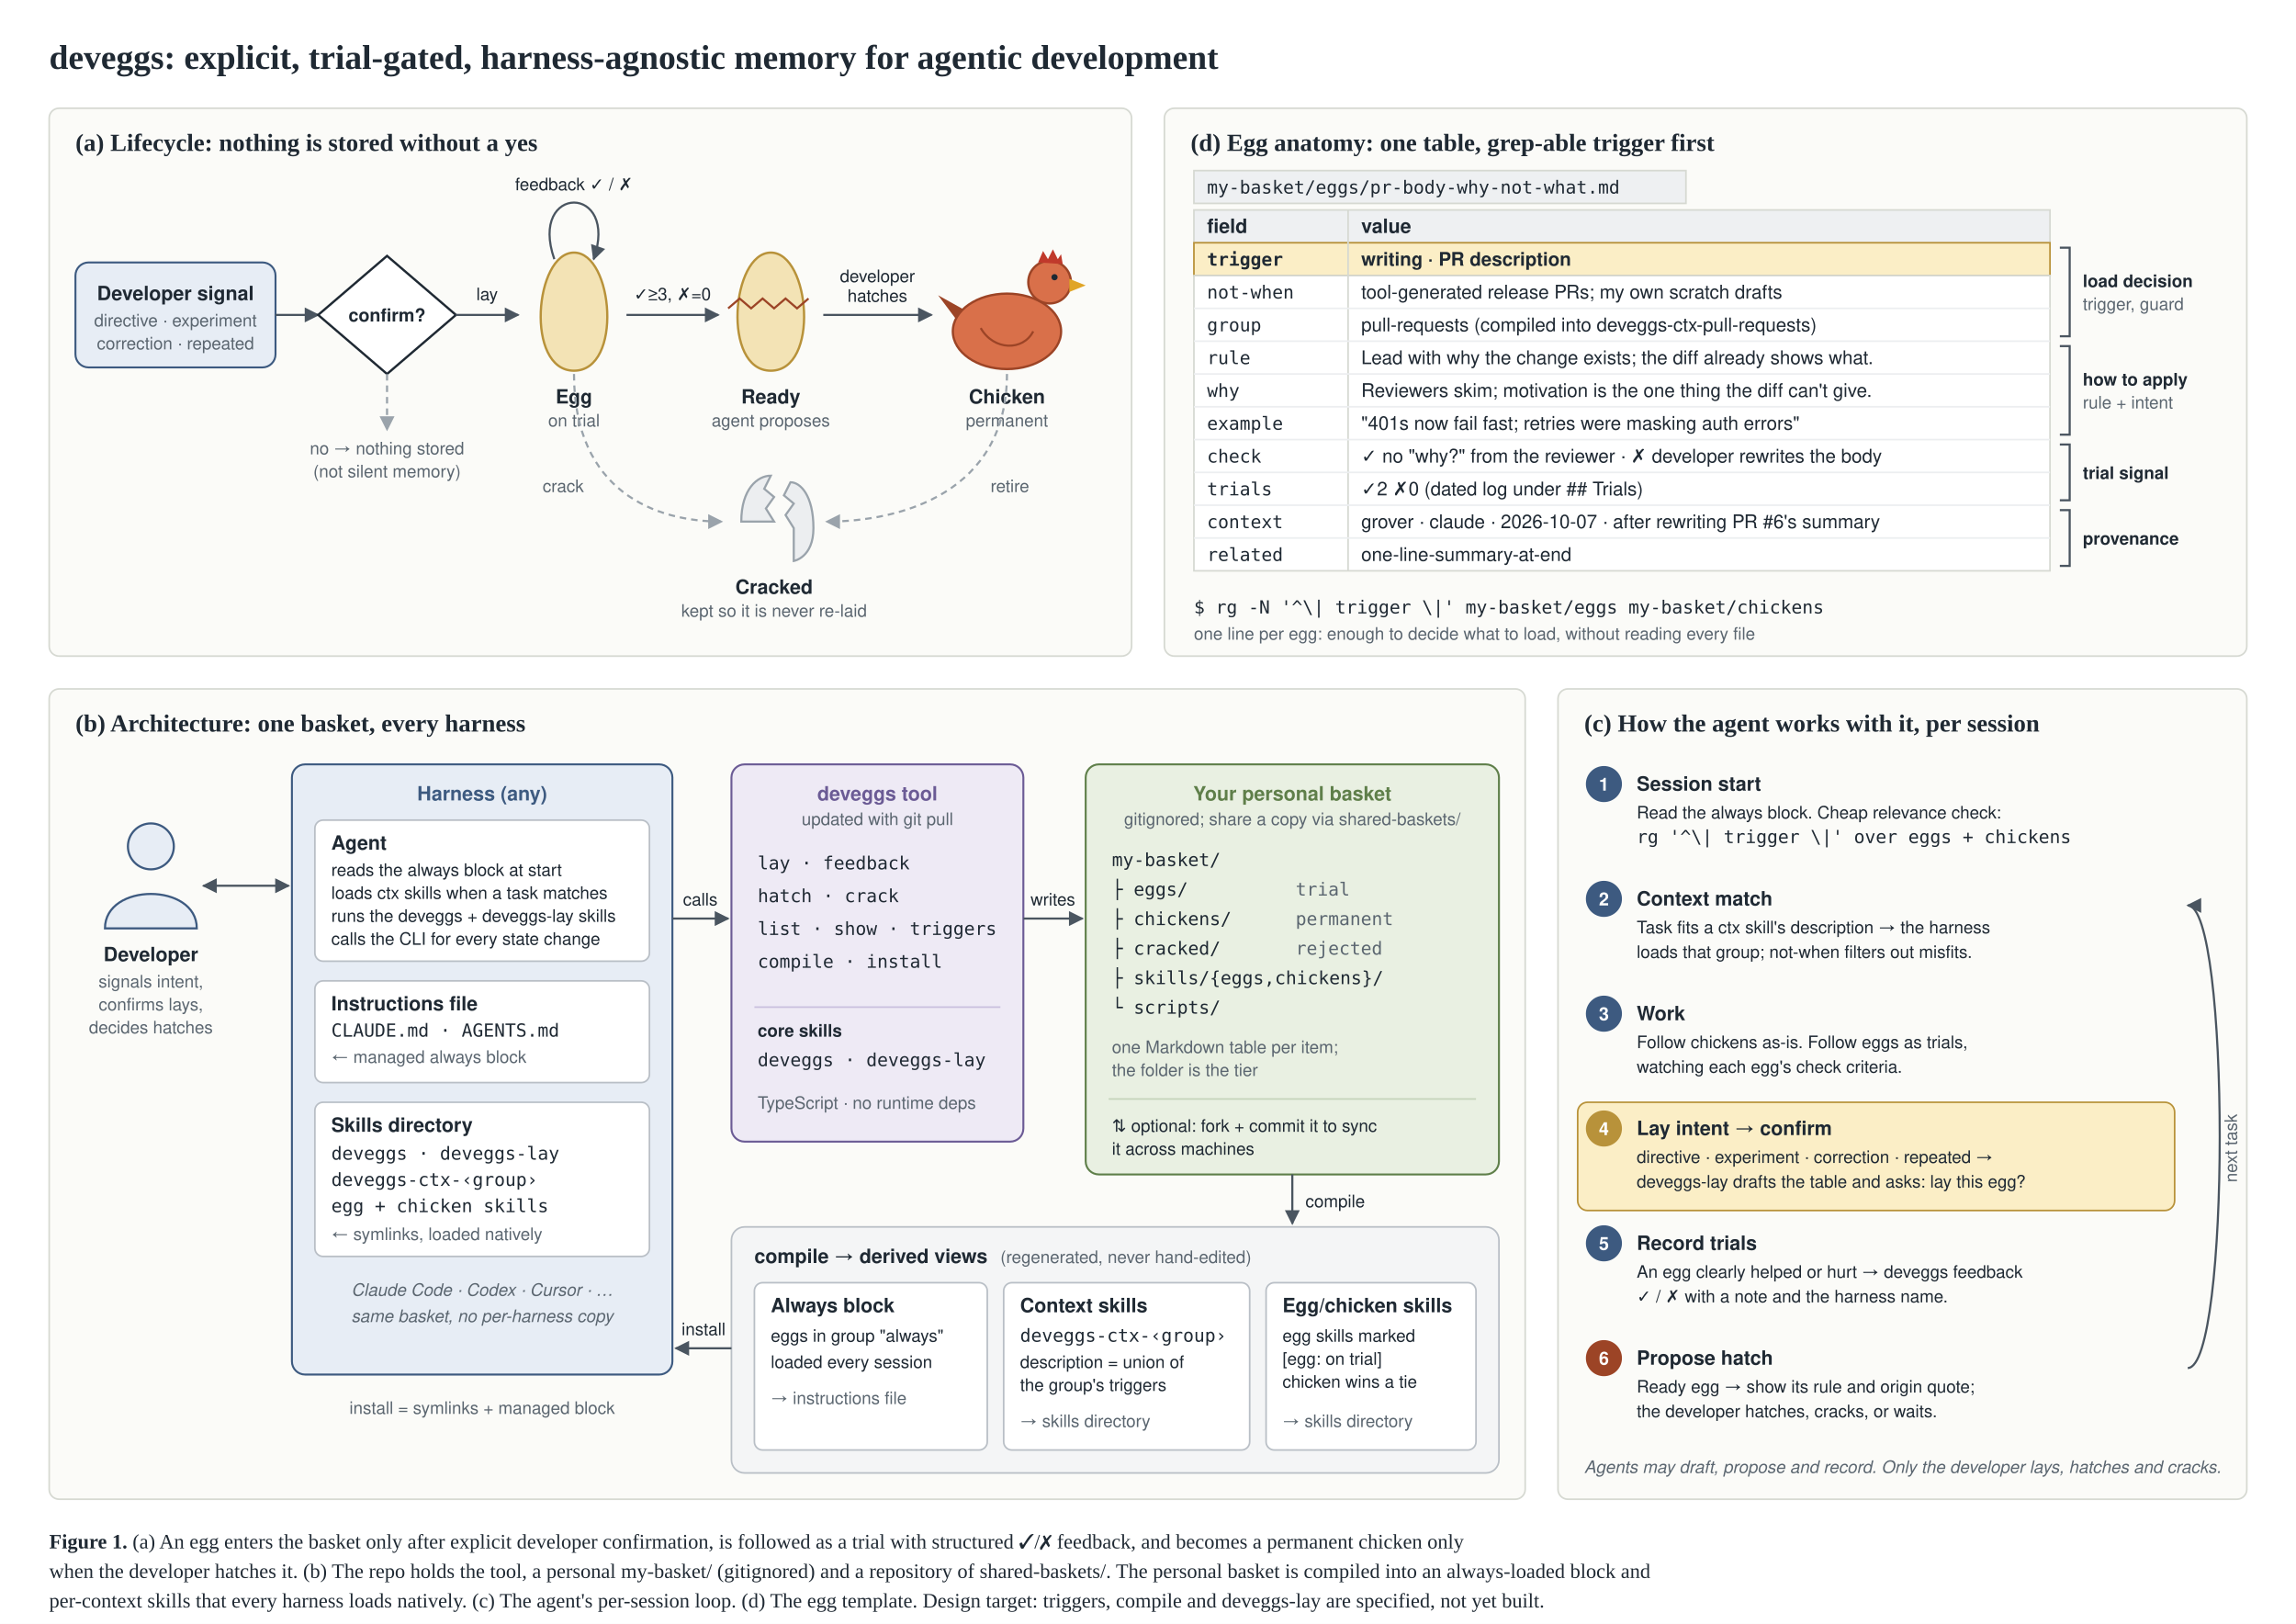
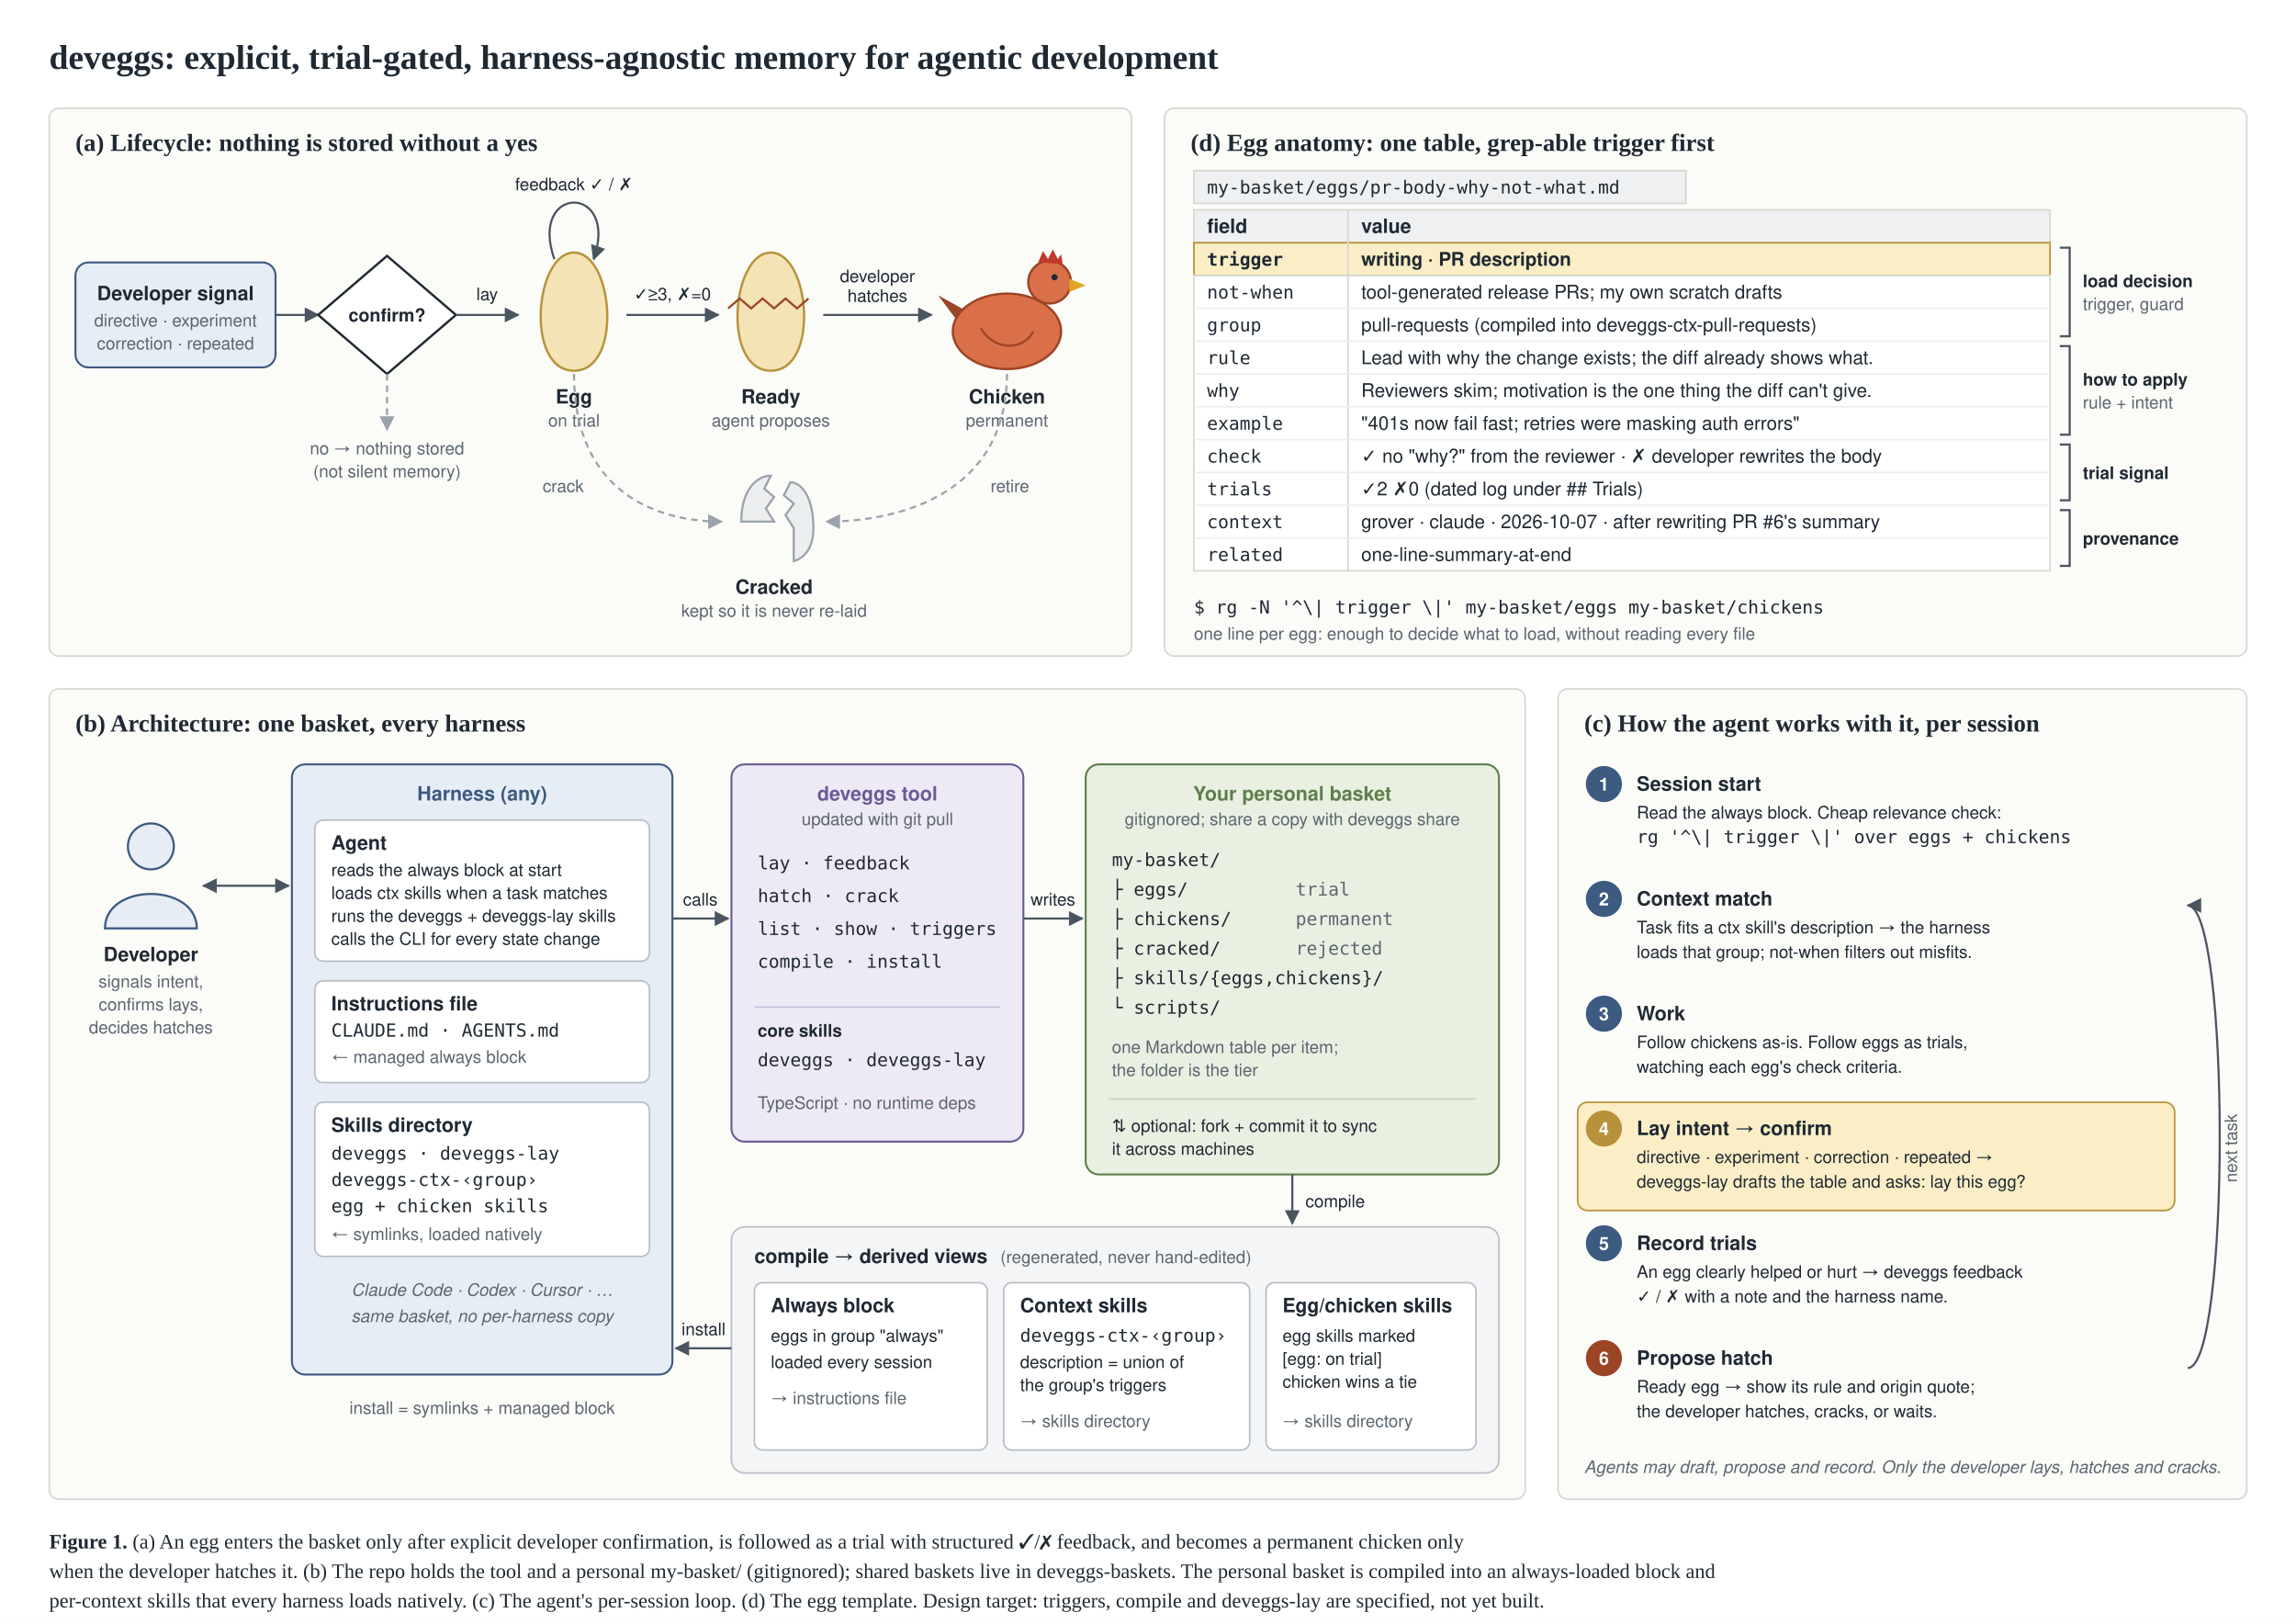
<svg xmlns="http://www.w3.org/2000/svg" viewBox="0 0 1400 990" width="1400" height="990" font-family="Helvetica Neue, Helvetica, Arial, sans-serif" font-size="12" fill="#1f2933">
  <defs>
    <marker id="arr" viewBox="0 0 10 10" refX="9" refY="5" markerWidth="7" markerHeight="7" orient="auto-start-reverse">
      <path d="M0,0 L10,5 L0,10 z" fill="#4a5560" />
    </marker>
    <marker id="arrRed" viewBox="0 0 10 10" refX="9" refY="5" markerWidth="7" markerHeight="7" orient="auto-start-reverse">
      <path d="M0,0 L10,5 L0,10 z" fill="#9aa3ab" />
    </marker>
    <style>
      .panel { fill: #fbfbf8; stroke: #d6d9d2; stroke-width: 1; }
      .ptitle { font-family: Georgia, 'Times New Roman', serif; font-size: 15px; font-weight: bold; }
      .muted { fill: #5b6670; }
      .small { font-size: 10.5px; }
      .mono { font-family: Menlo, 'SF Mono', Consolas, monospace; font-size: 11px; }
      .b { font-weight: bold; }
      .c { text-anchor: middle; }
      .line { stroke: #4a5560; stroke-width: 1.3; fill: none; }
      .dash { stroke: #9aa3ab; stroke-width: 1.3; fill: none; stroke-dasharray: 4 3; }
      .egg { fill: #f3e3b5; stroke: #b8923a; stroke-width: 1.4; }
      .chick { fill: #d9704a; stroke: #9c4426; stroke-width: 1.4; }
      .agentbox { fill: #e7edf5; stroke: #3d5a80; stroke-width: 1.2; }
      .pkgbox { fill: #eeeaf5; stroke: #6b5b95; stroke-width: 1.2; }
      .basketbox { fill: #e9f0e2; stroke: #5f7f4a; stroke-width: 1.2; }
      .viewbox { fill: #ffffff; stroke: #b9bfc6; stroke-width: 1; }
    </style>
  </defs>
  <rect width="1400" height="990" fill="#ffffff" />
  <text x="30" y="42" font-family="Georgia, 'Times New Roman', serif" font-size="21" font-weight="bold">deveggs: explicit, trial-gated, harness-agnostic memory for agentic development</text>
  <rect class="panel" x="30" y="66" width="660" height="334" rx="6" />
  <text class="ptitle" x="46" y="92">(a) Lifecycle: nothing is stored without a yes</text>
  <rect class="agentbox" x="46" y="160" width="122" height="64" rx="8" />
  <text class="b c" x="107" y="183">Developer signal</text>
  <text class="small c muted" x="107" y="199">directive · experiment</text>
  <text class="small c muted" x="107" y="213">correction · repeated</text>
  <line class="line" x1="168" y1="192" x2="194" y2="192" marker-end="url(#arr)" />
  <polygon points="236,156 278,192 236,228 194,192" fill="#ffffff" stroke="#1f2933" stroke-width="1.4" />
  <text class="b c" x="236" y="196" font-size="11">confirm?</text>
  <line class="dash" x1="236" y1="228" x2="236" y2="262" marker-end="url(#arrRed)" />
  <text class="small c muted" x="236" y="277">no → nothing stored</text>
  <text class="small c muted" x="236" y="291">(not silent memory)</text>
  <line class="line" x1="278" y1="192" x2="316" y2="192" marker-end="url(#arr)" />
  <text class="small c" x="297" y="183">lay</text>
  <path class="egg" d="M350,154 C374,154 380,226 350,226 C320,226 326,154 350,154 Z" />
  <path class="line" d="M338,158 C322,112 378,112 362,158" marker-end="url(#arr)" />
  <text class="small c" x="350" y="116">feedback ✓ / ✗</text>
  <text class="b c" x="350" y="246">Egg</text>
  <text class="small c muted" x="350" y="260">on trial</text>
  <line class="line" x1="382" y1="192" x2="438" y2="192" marker-end="url(#arr)" />
  <text class="small c" x="410" y="183">✓≥3, ✗=0</text>
  <path class="egg" d="M470,154 C494,154 500,226 470,226 C440,226 446,154 470,154 Z" />
  <path d="M444,188 l7,-6 l7,6 l7,-6 l7,6 l7,-6 l7,6 l7,-6" fill="none" stroke="#9c4426" stroke-width="1.3" />
  <text class="b c" x="470" y="246">Ready</text>
  <text class="small c muted" x="470" y="260">agent proposes</text>
  <line class="line" x1="502" y1="192" x2="568" y2="192" marker-end="url(#arr)" />
  <text class="small c" x="535" y="172">developer</text>
  <text class="small c" x="535" y="184">hatches</text>
  <polygon points="584,196 572,180 590,190" fill="#9c4426" />
  <ellipse class="chick" cx="614" cy="202" rx="33" ry="23" />
  <path d="M598,200 C606,214 624,214 630,202" fill="none" stroke="#9c4426" stroke-width="1.3" />
  <circle class="chick" cx="640" cy="172" r="13" />
  <path d="M633,160 l3,-7 l3,5 l3,-6 l3,6 l2,-3 l1,6 z" fill="#c0392b" />
  <polygon points="652,170 662,174 652,178" fill="#e0a526" />
  <circle cx="643" cy="169" r="1.9" fill="#1f2933" />
  <text class="b c" x="614" y="246">Chicken</text>
  <text class="small c muted" x="614" y="260">permanent</text>
  <path d="M452,318 C452,298 462,290 470,290 l-4,8 l6,5 l-5,7 l5,8 z" fill="#eceef0" stroke="#9aa3ab" stroke-width="1.3" />
  <path d="M478,320 l-5,-8 l5,-7 l-6,-5 l4,-8 C482,292 490,300 490,320 C490,338 478,340 478,340 z" fill="#eceef0" stroke="#9aa3ab" stroke-width="1.3" transform="translate(6,2)" />
  <path class="dash" d="M350,228 C350,300 400,318 440,318" marker-end="url(#arrRed)" />
  <text class="small muted" x="356" y="300" text-anchor="end">crack</text>
  <path class="dash" d="M614,228 C614,300 550,318 504,318" marker-end="url(#arrRed)" />
  <text class="small muted" x="604" y="300">retire</text>
  <text class="b c" x="472" y="362">Cracked</text>
  <text class="small c muted" x="472" y="376">kept so it is never re-laid</text>
  <rect class="panel" x="710" y="66" width="660" height="334" rx="6" />
  <text class="ptitle" x="726" y="92">(d) Egg anatomy: one table, grep-able trigger first</text>
  <rect x="728" y="104" width="300" height="20" fill="#eef0f2" stroke="#d6d9d2" />
  <text class="mono" x="736" y="118">my-basket/eggs/pr-body-why-not-what.md</text>
  <rect x="728" y="128" width="522" height="20" fill="#eef0f2" stroke="#d6d9d2" />
  <text class="b" x="736" y="142">field</text>
  <text class="b" x="830" y="142">value</text>
  <rect x="728" y="148" width="522" height="20" fill="#fbeec6" stroke="#b8923a" />
  <rect x="728" y="168" width="522" height="180" fill="#ffffff" stroke="#d6d9d2" />
  <line x1="822" y1="128" x2="822" y2="348" stroke="#d6d9d2" />
  <g stroke="#eceef0">
    <line x1="728" y1="188" x2="1250" y2="188" />
    <line x1="728" y1="208" x2="1250" y2="208" />
    <line x1="728" y1="228" x2="1250" y2="228" />
    <line x1="728" y1="248" x2="1250" y2="248" />
    <line x1="728" y1="268" x2="1250" y2="268" />
    <line x1="728" y1="288" x2="1250" y2="288" />
    <line x1="728" y1="308" x2="1250" y2="308" />
    <line x1="728" y1="328" x2="1250" y2="328" />
  </g>
  <g class="mono">
    <text x="736" y="162" font-weight="bold">trigger</text>
    <text x="736" y="182">not-when</text>
    <text x="736" y="202">group</text>
    <text x="736" y="222">rule</text>
    <text x="736" y="242">why</text>
    <text x="736" y="262">example</text>
    <text x="736" y="282">check</text>
    <text x="736" y="302">trials</text>
    <text x="736" y="322">context</text>
    <text x="736" y="342">related</text>
  </g>
  <g font-size="11.5">
    <text x="830" y="162" font-weight="bold">writing · PR description</text>
    <text x="830" y="182">tool-generated release PRs; my own scratch drafts</text>
    <text x="830" y="202">pull-requests  (compiled into deveggs-ctx-pull-requests)</text>
    <text x="830" y="222">Lead with why the change exists; the diff already shows what.</text>
    <text x="830" y="242">Reviewers skim; motivation is the one thing the diff can't give.</text>
    <text x="830" y="262">"401s now fail fast; retries were masking auth errors"</text>
    <text x="830" y="282">✓ no "why?" from the reviewer · ✗ developer rewrites the body</text>
    <text x="830" y="302">✓2 ✗0   (dated log under ## Trials)</text>
    <text x="830" y="322">grover · claude · 2026-10-07 · after rewriting PR #6's summary</text>
    <text x="830" y="342">one-line-summary-at-end</text>
  </g>
  <g class="line" stroke="#5b6670">
    <path d="M1256,151 h6 v54 h-6" />
    <path d="M1256,211 h6 v54 h-6" />
    <path d="M1256,271 h6 v34 h-6" />
    <path d="M1256,311 h6 v34 h-6" />
  </g>
  <g class="small">
    <text x="1270" y="175" class="b">load decision</text>
    <text x="1270" y="189" class="muted">trigger, guard</text>
    <text x="1270" y="235" class="b">how to apply</text>
    <text x="1270" y="249" class="muted">rule + intent</text>
    <text x="1270" y="292" class="b">trial signal</text>
    <text x="1270" y="332" class="b">provenance</text>
  </g>
  <text class="mono" x="728" y="374">$ rg -N '^\| trigger \|' my-basket/eggs my-basket/chickens</text>
  <text class="small muted" x="728" y="390">one line per egg: enough to decide what to load, without reading every file</text>
  <rect class="panel" x="30" y="420" width="900" height="494" rx="6" />
  <text class="ptitle" x="46" y="446">(b) Architecture: one basket, every harness</text>
  <circle cx="92" cy="516" r="14" fill="#e7edf5" stroke="#3d5a80" stroke-width="1.3" />
  <path d="M64,566 C64,538 120,538 120,566 Z" fill="#e7edf5" stroke="#3d5a80" stroke-width="1.3" />
  <text class="b c" x="92" y="586">Developer</text>
  <text class="small c muted" x="92" y="602">signals intent,</text>
  <text class="small c muted" x="92" y="616">confirms lays,</text>
  <text class="small c muted" x="92" y="630">decides hatches</text>
  <line class="line" x1="124" y1="540" x2="176" y2="540" marker-start="url(#arr)" marker-end="url(#arr)" />
  <rect class="agentbox" x="178" y="466" width="232" height="372" rx="8" />
  <text class="b c" x="294" y="488" fill="#3d5a80">Harness (any)</text>
  <rect class="viewbox" x="192" y="500" width="204" height="86" rx="5" />
  <text class="b" x="202" y="518">Agent</text>
  <text class="small" x="202" y="534">reads the always block at start</text>
  <text class="small" x="202" y="548">loads ctx skills when a task matches</text>
  <text class="small" x="202" y="562">runs the deveggs + deveggs-lay skills</text>
  <text class="small" x="202" y="576">calls the CLI for every state change</text>
  <rect class="viewbox" x="192" y="598" width="204" height="62" rx="5" />
  <text class="b" x="202" y="616">Instructions file</text>
  <text class="mono" x="202" y="632">CLAUDE.md · AGENTS.md</text>
  <text class="small muted" x="202" y="648">← managed always block</text>
  <rect class="viewbox" x="192" y="672" width="204" height="94" rx="5" />
  <text class="b" x="202" y="690">Skills directory</text>
  <text class="mono" x="202" y="707">deveggs · deveggs-lay</text>
  <text class="mono" x="202" y="723">deveggs-ctx-‹group›</text>
  <text class="mono" x="202" y="739">egg + chicken skills</text>
  <text class="small muted" x="202" y="756">← symlinks, loaded natively</text>
  <text class="small c muted" x="294" y="790" font-style="italic">Claude Code · Codex · Cursor · …</text>
  <text class="small c muted" x="294" y="806" font-style="italic">same basket, no per-harness copy</text>
  <rect class="pkgbox" x="446" y="466" width="178" height="230" rx="8" />
  <text class="b c" x="535" y="488" fill="#6b5b95">deveggs tool</text>
  <text class="small c muted" x="535" y="503">updated with git pull</text>
  <g class="mono">
    <text x="462" y="530">lay · feedback</text>
    <text x="462" y="550">hatch · crack</text>
    <text x="462" y="570">list · show · triggers</text>
    <text x="462" y="590">compile · install</text>
  </g>
  <line x1="460" y1="614" x2="610" y2="614" stroke="#c9c0de" />
  <text class="small b" x="462" y="632">core skills</text>
  <text class="mono" x="462" y="650">deveggs · deveggs-lay</text>
  <text class="small muted" x="462" y="676">TypeScript · no runtime deps</text>
  <line class="line" x1="410" y1="560" x2="444" y2="560" marker-end="url(#arr)" />
  <text class="small c" x="427" y="552">calls</text>
  <rect class="basketbox" x="662" y="466" width="252" height="250" rx="8" />
  <text class="b c" x="788" y="488" fill="#5f7f4a">Your personal basket</text>
-   <text class="small c muted" x="788" y="503">gitignored; share a copy via shared-baskets/</text>
+   <text class="small c muted" x="788" y="503">gitignored; share a copy with deveggs share</text>
  <g class="mono">
    <text x="678" y="528">my-basket/</text>
    <text x="678" y="546">├ eggs/</text>
    <text x="790" y="546" class="muted">trial</text>
    <text x="678" y="564">├ chickens/</text>
    <text x="790" y="564" class="muted">permanent</text>
    <text x="678" y="582">├ cracked/</text>
    <text x="790" y="582" class="muted">rejected</text>
    <text x="678" y="600">├ skills/{eggs,chickens}/</text>
    <text x="678" y="618">└ scripts/</text>
  </g>
  <text class="small muted" x="678" y="642">one Markdown table per item;</text>
  <text class="small muted" x="678" y="656">the folder is the tier</text>
  <line x1="676" y1="670" x2="900" y2="670" stroke="#c6d4bb" />
  <text class="small" x="678" y="690">⇅ optional: fork + commit it to sync</text>
  <text class="small" x="678" y="704">  it across machines</text>
  <line class="line" x1="624" y1="560" x2="660" y2="560" marker-end="url(#arr)" />
  <text class="small c" x="642" y="552">writes</text>
  <rect fill="#f4f5f6" stroke="#b9bfc6" x="446" y="748" width="468" height="150" rx="8" />
  <text class="b" x="460" y="770">compile → derived views</text>
  <text class="small muted" x="610" y="770">(regenerated, never hand-edited)</text>
  <rect class="viewbox" x="460" y="782" width="142" height="102" rx="5" />
  <text class="b" x="470" y="800">Always block</text>
  <text class="small" x="470" y="818">eggs in group "always"</text>
  <text class="small" x="470" y="834">loaded every session</text>
  <text class="small muted" x="470" y="856">→ instructions file</text>
  <rect class="viewbox" x="612" y="782" width="150" height="102" rx="5" />
  <text class="b" x="622" y="800">Context skills</text>
  <text class="mono" x="622" y="818" font-size="10.5">deveggs-ctx-‹group›</text>
  <text class="small" x="622" y="834">description = union of</text>
  <text class="small" x="622" y="848">the group's triggers</text>
  <text class="small muted" x="622" y="870">→ skills directory</text>
  <rect class="viewbox" x="772" y="782" width="128" height="102" rx="5" />
  <text class="b" x="782" y="800">Egg/chicken skills</text>
  <text class="small" x="782" y="818">egg skills marked</text>
  <text class="small" x="782" y="832">[egg: on trial]</text>
  <text class="small" x="782" y="846">chicken wins a tie</text>
  <text class="small muted" x="782" y="870">→ skills directory</text>
  <line class="line" x1="788" y1="716" x2="788" y2="746" marker-end="url(#arr)" />
  <text class="small" x="796" y="736">compile</text>
  <path class="line" d="M446,822 C428,822 428,822 412,822" marker-end="url(#arr)" />
  <text class="small c" x="429" y="814">install</text>
  <text class="small c muted" x="294" y="862">install = symlinks + managed block</text>
  <rect class="panel" x="950" y="420" width="420" height="494" rx="6" />
  <text class="ptitle" x="966" y="446">(c) How the agent works with it, per session</text>
  <g>
    <circle cx="978" cy="478" r="11" fill="#3d5a80" />
    <text class="c b" x="978" y="482" fill="#fff" font-size="11">1</text>
    <text class="b" x="998" y="482">Session start</text>
    <text class="small" x="998" y="499">Read the always block. Cheap relevance check:</text>
    <text class="mono" x="998" y="514" font-size="10.5">rg '^\| trigger \|' over eggs + chickens</text>
    <circle cx="978" cy="548" r="11" fill="#3d5a80" />
    <text class="c b" x="978" y="552" fill="#fff" font-size="11">2</text>
    <text class="b" x="998" y="552">Context match</text>
    <text class="small" x="998" y="569">Task fits a ctx skill's description → the harness</text>
    <text class="small" x="998" y="584">loads that group; not-when filters out misfits.</text>
    <circle cx="978" cy="618" r="11" fill="#3d5a80" />
    <text class="c b" x="978" y="622" fill="#fff" font-size="11">3</text>
    <text class="b" x="998" y="622">Work</text>
    <text class="small" x="998" y="639">Follow chickens as-is. Follow eggs as trials,</text>
    <text class="small" x="998" y="654">watching each egg's check criteria.</text>
    <rect x="962" y="672" width="364" height="66" rx="6" fill="#fbeec6" stroke="#b8923a" />
    <circle cx="978" cy="688" r="11" fill="#b8923a" />
    <text class="c b" x="978" y="692" fill="#fff" font-size="11">4</text>
    <text class="b" x="998" y="692">Lay intent → confirm</text>
    <text class="small" x="998" y="709">directive · experiment · correction · repeated →</text>
    <text class="small" x="998" y="724">deveggs-lay drafts the table and asks: lay this egg?</text>
    <circle cx="978" cy="758" r="11" fill="#3d5a80" />
    <text class="c b" x="978" y="762" fill="#fff" font-size="11">5</text>
    <text class="b" x="998" y="762">Record trials</text>
    <text class="small" x="998" y="779">An egg clearly helped or hurt → deveggs feedback</text>
    <text class="small" x="998" y="794">✓ / ✗ with a note and the harness name.</text>
    <circle cx="978" cy="828" r="11" fill="#9c4426" />
    <text class="c b" x="978" y="832" fill="#fff" font-size="11">6</text>
    <text class="b" x="998" y="832">Propose hatch</text>
    <text class="small" x="998" y="849">Ready egg → show its rule and origin quote;</text>
    <text class="small" x="998" y="864">the developer hatches, cracks, or waits.</text>
  </g>
  <path class="line" d="M1334,834 C1360,834 1360,552 1334,552" marker-end="url(#arr)" />
  <text class="small muted" x="1364" y="700" transform="rotate(-90 1364 700)" text-anchor="middle">next task</text>
  <text class="small muted" x="966" y="898" font-style="italic">Agents may draft, propose and record. Only the developer lays, hatches and cracks.</text>
  <g font-family="Georgia, 'Times New Roman', serif" font-size="12.5">
    <text x="30" y="944">
      <tspan font-weight="bold">Figure 1.</tspan> (a) An egg enters the basket only after explicit developer confirmation, is followed as a trial with structured ✓/✗ feedback, and becomes a permanent chicken only</text>
-     <text x="30" y="962">when the developer hatches it. (b) The repo holds the tool, a personal my-basket/ (gitignored) and a repository of shared-baskets/. The personal basket is compiled into an always-loaded block and</text>
+     <text x="30" y="962">when the developer hatches it. (b) The repo holds the tool and a personal my-basket/ (gitignored); shared baskets live in deveggs-baskets. The personal basket is compiled into an always-loaded block and</text>
    <text x="30" y="980">per-context skills that every harness loads natively. (c) The agent's per-session loop. (d) The egg template. Design target: triggers, compile and deveggs-lay are specified, not yet built.</text>
  </g>
</svg>
